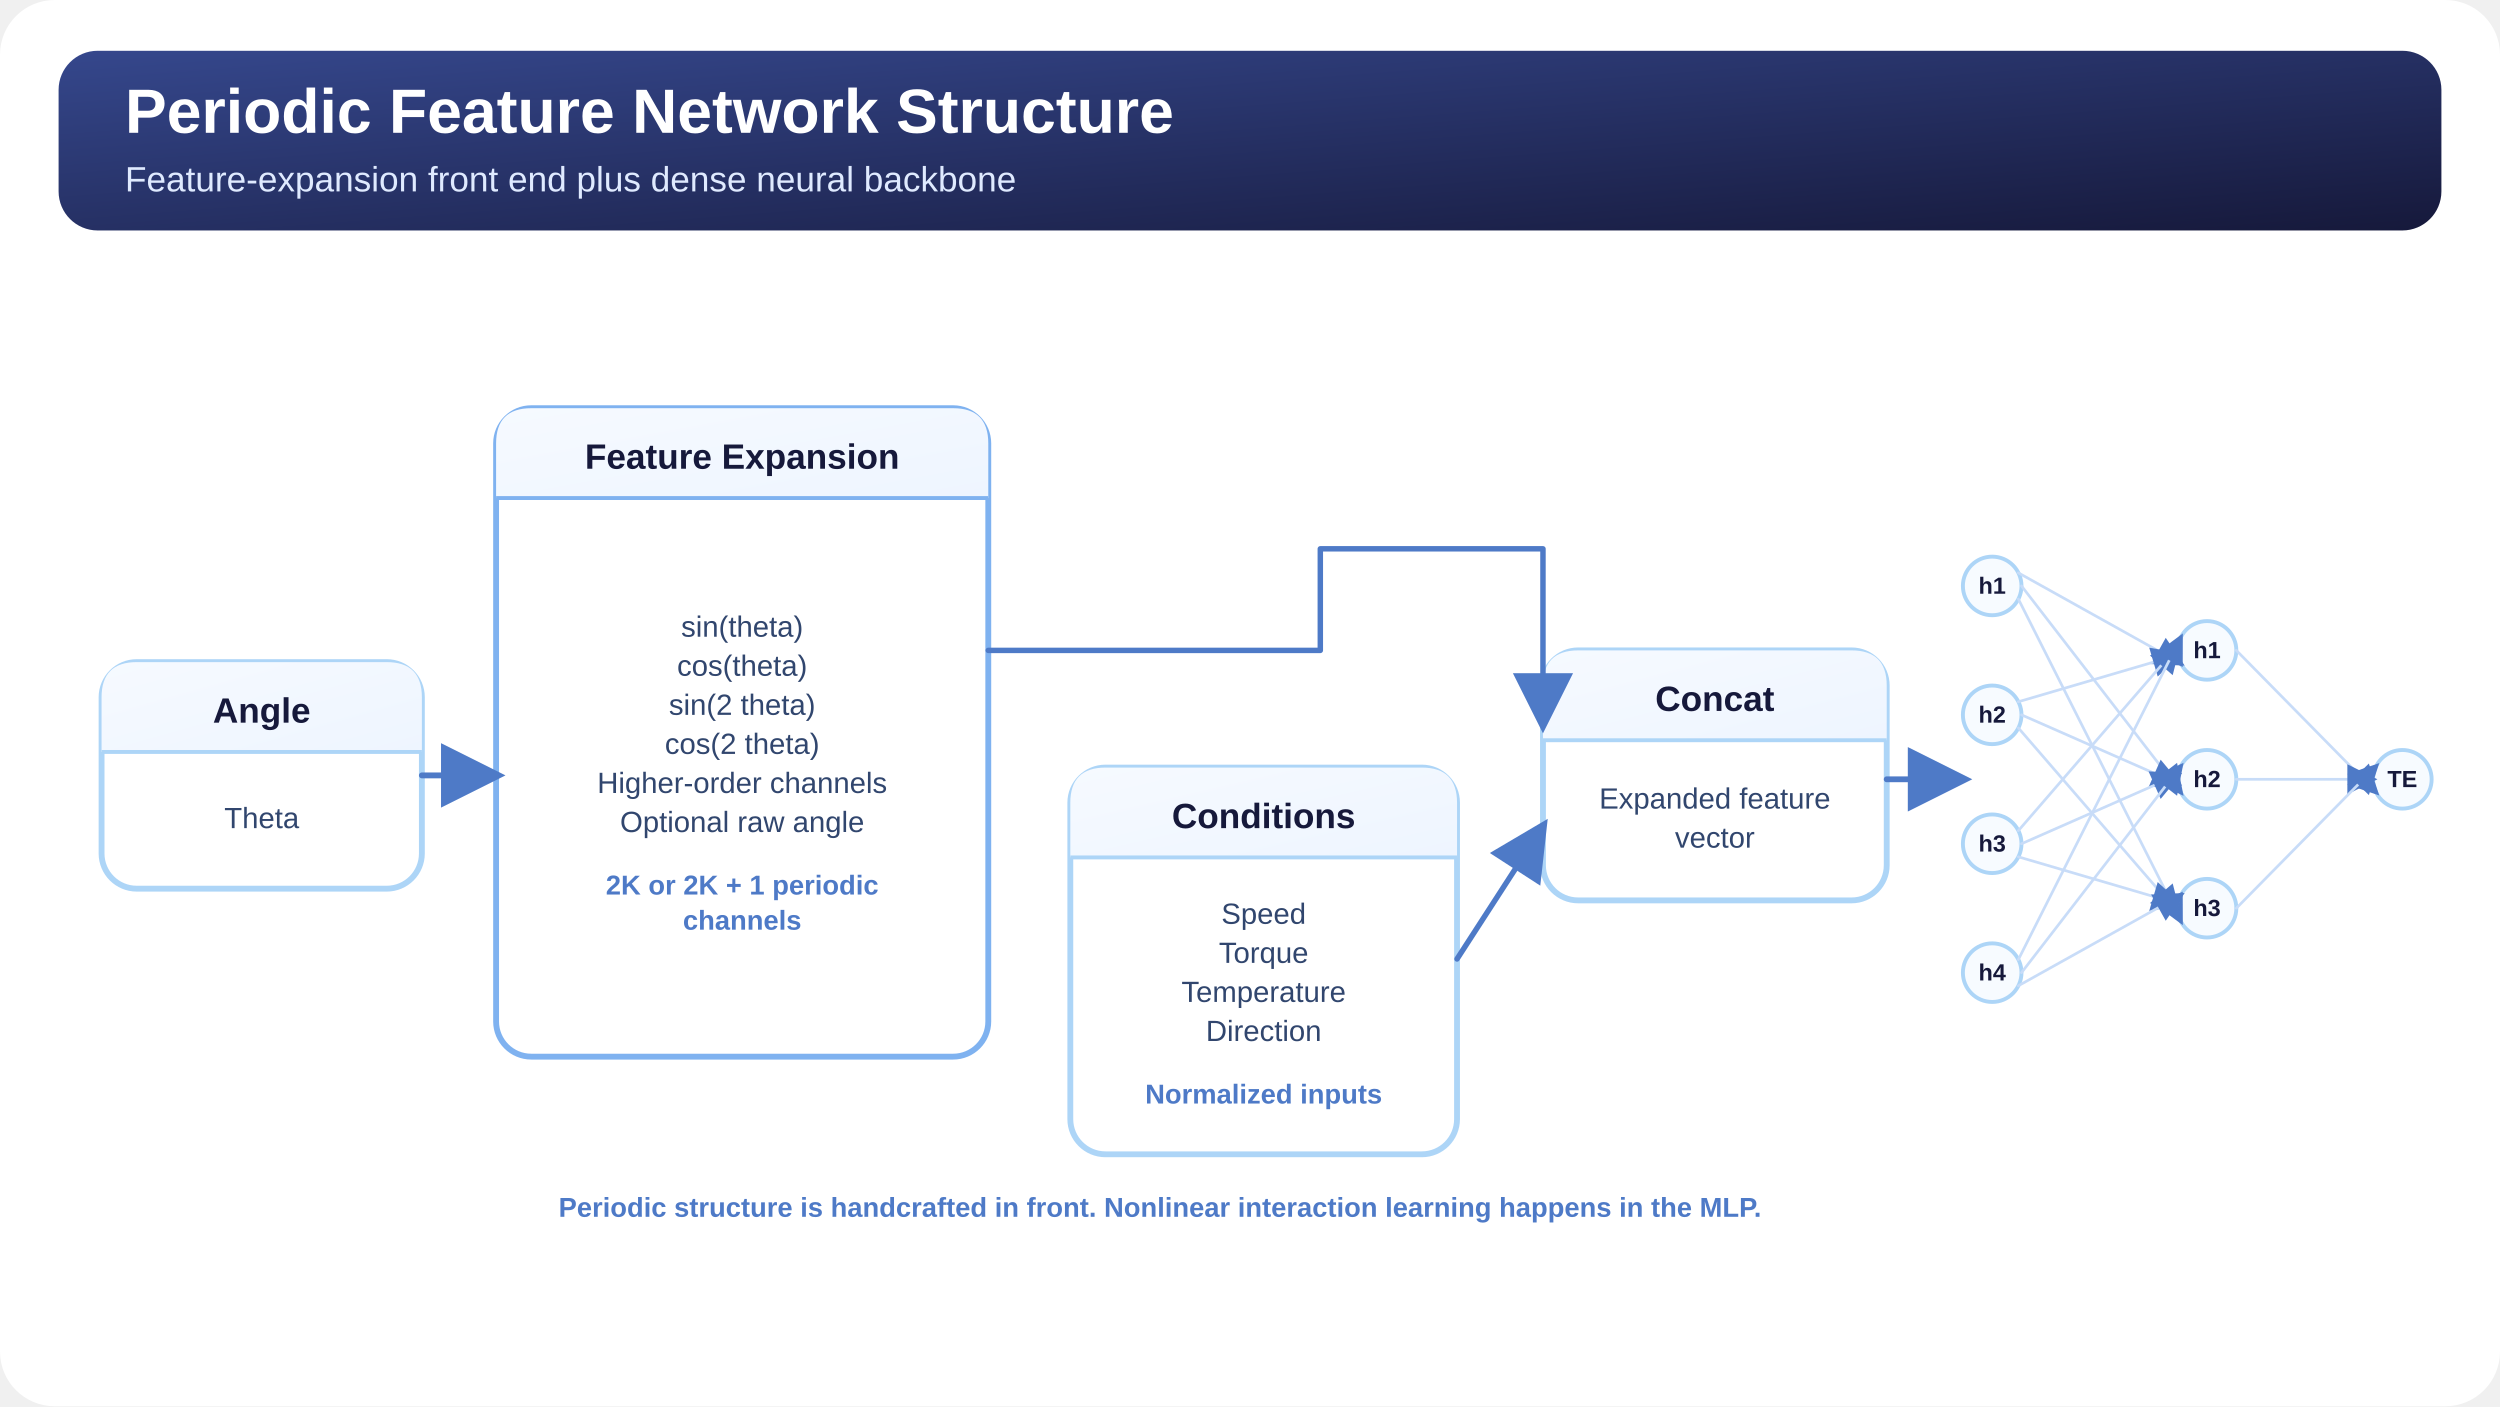
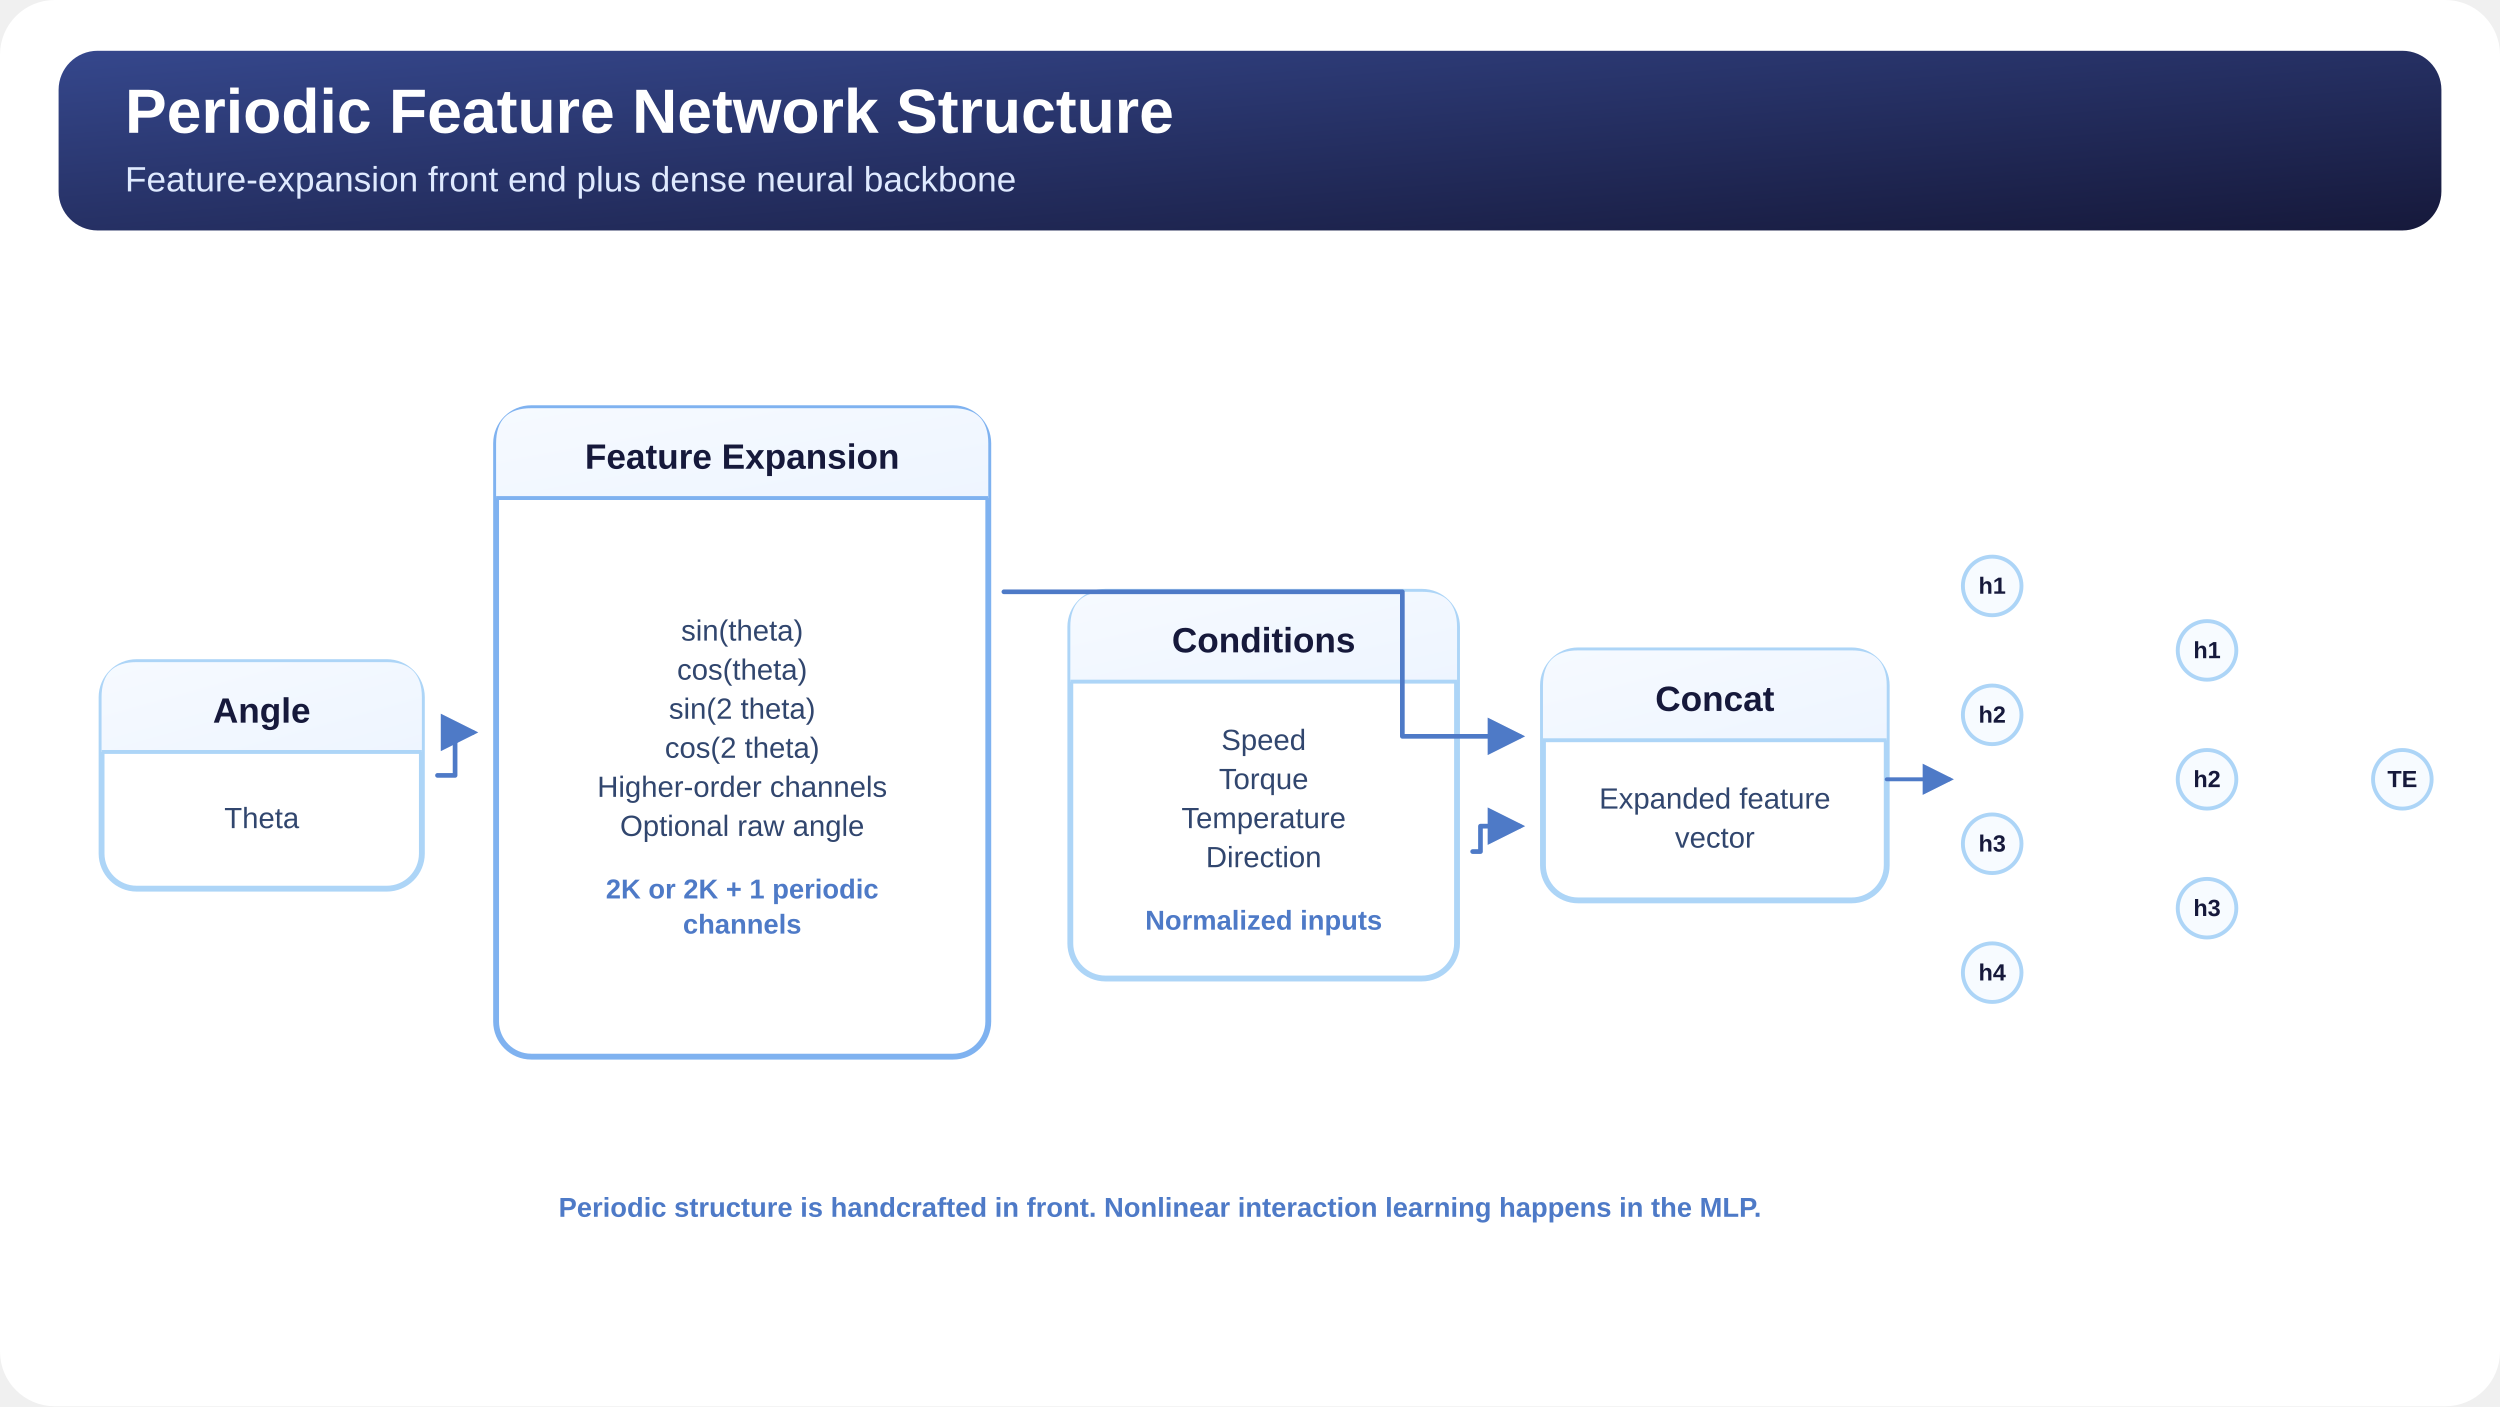
<svg xmlns="http://www.w3.org/2000/svg" width="1280" height="720" viewBox="0 0 1280 720" role="img" aria-labelledby="title desc">
  <defs>
    <linearGradient id="canvas_header" x1="0" y1="0" x2="1" y2="1">
      <stop offset="0%" stop-color="#35478C" />
      <stop offset="100%" stop-color="#16193B" />
    </linearGradient>
    <linearGradient id="card_header" x1="0" y1="0" x2="1" y2="1">
      <stop offset="0%" stop-color="#F6FAFF" />
      <stop offset="100%" stop-color="#EEF5FF" />
    </linearGradient>
-     <marker id="arrow_head" markerWidth="11" markerHeight="11" refX="9.4" refY="5.5" orient="auto" markerUnits="strokeWidth">
-       <path d="M0,0 L11,5.5 L0,11 Z" fill="#4E7AC7" />
+     <marker id="arrow_head" markerWidth="8" markerHeight="8" refX="6.8" refY="4" orient="auto" markerUnits="strokeWidth">
+       <path d="M0,0 L8,4 L0,8 Z" fill="#4E7AC7" />
    </marker>
    <style>
      .canvas-title { font: 700 32px 'Segoe UI', Arial, sans-serif; fill: #ffffff; }
      .canvas-subtitle { font: 500 18px 'Segoe UI', Arial, sans-serif; fill: #dfeaff; }
      .card-title { font: 700 18px 'Segoe UI', Arial, sans-serif; fill: #16193B; }
      .card-text { font: 500 15px 'Segoe UI', Arial, sans-serif; fill: #31466E; }
      .card-note { font: 600 14px 'Segoe UI', Arial, sans-serif; fill: #4E7AC7; }
      .label { font: 700 16px 'Segoe UI', Arial, sans-serif; fill: #16193B; }
      .tiny { font: 600 14px 'Segoe UI', Arial, sans-serif; fill: #4E7AC7; }
      .node-label { font: 700 12px 'Segoe UI', Arial, sans-serif; fill: #16193B; }
      .node-small-label { font: 700 11px 'Segoe UI', Arial, sans-serif; fill: #16193B; }
      .flow-row-text { font: 600 14px 'Segoe UI', Arial, sans-serif; fill: #31466E; }
    </style>
  </defs>
  <rect x="0" y="0" width="1280" height="720" rx="28" fill="#FFFFFF" />
  <rect x="30" y="26" width="1220" height="92" rx="20" fill="url(#canvas_header)" />
  <text x="64" y="68" class="canvas-title">Periodic Feature Network Structure</text>
  <text x="64" y="98" class="canvas-subtitle">Feature-expansion front end plus dense neural backbone</text>
  <g transform="translate(0,67.0)">
    <rect x="52" y="272" width="164" height="116" rx="18" fill="#FFFFFF" stroke="#ADD5F7" stroke-width="3" />
    <path d="M70, 272 H198 Q216, 272 216, 290 V318 H52 V290 Q52, 272 70, 272 Z" fill="url(#card_header)" />
    <line x1="52" y1="318" x2="216" y2="318" stroke="#ADD5F7" stroke-width="2" />
    <text x="134" y="303" text-anchor="middle" class="card-title">Angle</text>
    <text x="134.0" y="357.0" text-anchor="middle" class="card-text">Theta</text>
    <rect x="254" y="142" width="252" height="332" rx="18" fill="#FFFFFF" stroke="#7FB2F0" stroke-width="3" />
    <path d="M272, 142 H488 Q506, 142 506, 160 V188 H254 V160 Q254, 142 272, 142 Z" fill="url(#card_header)" />
    <line x1="254" y1="188" x2="506" y2="188" stroke="#7FB2F0" stroke-width="2" />
    <text x="380" y="173" text-anchor="middle" class="card-title">Feature Expansion</text>
-     <text x="380.0" y="259.0" text-anchor="middle" class="card-text">sin(theta)</text>
-     <text x="380.0" y="279.0" text-anchor="middle" class="card-text">cos(theta)</text>
-     <text x="380.0" y="299.0" text-anchor="middle" class="card-text">sin(2 theta)</text>
-     <text x="380.0" y="319.0" text-anchor="middle" class="card-text">cos(2 theta)</text>
-     <text x="380.0" y="339.0" text-anchor="middle" class="card-text">Higher-order channels</text>
-     <text x="380.0" y="359.0" text-anchor="middle" class="card-text">Optional raw angle</text>
-     <text x="380.0" y="391.0" text-anchor="middle" class="card-note">2K or 2K + 1 periodic</text>
-     <text x="380.0" y="409.0" text-anchor="middle" class="card-note">channels</text>
-     <rect x="548" y="326" width="198" height="198" rx="18" fill="#FFFFFF" stroke="#ADD5F7" stroke-width="3" />
-     <path d="M566, 326 H728 Q746, 326 746, 344 V372 H548 V344 Q548, 326 566, 326 Z" fill="url(#card_header)" />
-     <line x1="548" y1="372" x2="746" y2="372" stroke="#ADD5F7" stroke-width="2" />
-     <text x="647" y="357" text-anchor="middle" class="card-title">Conditions</text>
-     <text x="647.0" y="406.0" text-anchor="middle" class="card-text">Speed</text>
-     <text x="647.0" y="426.0" text-anchor="middle" class="card-text">Torque</text>
-     <text x="647.0" y="446.0" text-anchor="middle" class="card-text">Temperature</text>
-     <text x="647.0" y="466.0" text-anchor="middle" class="card-text">Direction</text>
-     <text x="647.0" y="498.0" text-anchor="middle" class="card-note">Normalized inputs</text>
+     <text x="380.0" y="261.0" text-anchor="middle" class="card-text">sin(theta)</text>
+     <text x="380.0" y="281.0" text-anchor="middle" class="card-text">cos(theta)</text>
+     <text x="380.0" y="301.0" text-anchor="middle" class="card-text">sin(2 theta)</text>
+     <text x="380.0" y="321.0" text-anchor="middle" class="card-text">cos(2 theta)</text>
+     <text x="380.0" y="341.0" text-anchor="middle" class="card-text">Higher-order channels</text>
+     <text x="380.0" y="361.0" text-anchor="middle" class="card-text">Optional raw angle</text>
+     <text x="380.0" y="393.0" text-anchor="middle" class="card-note">2K or 2K + 1 periodic</text>
+     <text x="380.0" y="411.0" text-anchor="middle" class="card-note">channels</text>
+     <rect x="548" y="236" width="198" height="198" rx="18" fill="#FFFFFF" stroke="#ADD5F7" stroke-width="3" />
+     <path d="M566, 236 H728 Q746, 236 746, 254 V282 H548 V254 Q548, 236 566, 236 Z" fill="url(#card_header)" />
+     <line x1="548" y1="282" x2="746" y2="282" stroke="#ADD5F7" stroke-width="2" />
+     <text x="647" y="267" text-anchor="middle" class="card-title">Conditions</text>
+     <text x="647.0" y="317.0" text-anchor="middle" class="card-text">Speed</text>
+     <text x="647.0" y="337.0" text-anchor="middle" class="card-text">Torque</text>
+     <text x="647.0" y="357.0" text-anchor="middle" class="card-text">Temperature</text>
+     <text x="647.0" y="377.0" text-anchor="middle" class="card-text">Direction</text>
+     <text x="647.0" y="409.0" text-anchor="middle" class="card-note">Normalized inputs</text>
    <rect x="790" y="266" width="176" height="128" rx="18" fill="#FFFFFF" stroke="#ADD5F7" stroke-width="3" />
    <path d="M808, 266 H948 Q966, 266 966, 284 V312 H790 V284 Q790, 266 808, 266 Z" fill="url(#card_header)" />
    <line x1="790" y1="312" x2="966" y2="312" stroke="#ADD5F7" stroke-width="2" />
    <text x="878" y="297" text-anchor="middle" class="card-title">Concat</text>
    <text x="878.0" y="347.0" text-anchor="middle" class="card-text">Expanded feature</text>
    <text x="878.0" y="367.0" text-anchor="middle" class="card-text">vector</text>
    <circle cx="1020" cy="233" r="15" fill="#F7FBFF" stroke="#ADD5F7" stroke-width="2" />
    <text x="1020" y="237" text-anchor="middle" class="node-label">h1</text>
    <circle cx="1020" cy="299" r="15" fill="#F7FBFF" stroke="#ADD5F7" stroke-width="2" />
    <text x="1020" y="303" text-anchor="middle" class="node-label">h2</text>
    <circle cx="1020" cy="365" r="15" fill="#F7FBFF" stroke="#ADD5F7" stroke-width="2" />
    <text x="1020" y="369" text-anchor="middle" class="node-label">h3</text>
    <circle cx="1020" cy="431" r="15" fill="#F7FBFF" stroke="#ADD5F7" stroke-width="2" />
    <text x="1020" y="435" text-anchor="middle" class="node-label">h4</text>
    <circle cx="1130" cy="266" r="15" fill="#F7FBFF" stroke="#ADD5F7" stroke-width="2" />
    <text x="1130" y="270" text-anchor="middle" class="node-label">h1</text>
    <circle cx="1130" cy="332" r="15" fill="#F7FBFF" stroke="#ADD5F7" stroke-width="2" />
    <text x="1130" y="336" text-anchor="middle" class="node-label">h2</text>
    <circle cx="1130" cy="398" r="15" fill="#F7FBFF" stroke="#ADD5F7" stroke-width="2" />
    <text x="1130" y="402" text-anchor="middle" class="node-label">h3</text>
    <circle cx="1230" cy="332" r="15" fill="#F7FBFF" stroke="#ADD5F7" stroke-width="2" />
    <text x="1230" y="336" text-anchor="middle" class="node-label">TE</text>
-     <line x1="1033.4" y1="226.3" x2="1116.6" y2="272.7" stroke="#C8DCF8" stroke-width="1.4" stroke-linecap="round" marker-end="url(#arrow_head)" />
-     <line x1="1035.0" y1="233.0" x2="1116.6" y2="338.7" stroke="#C8DCF8" stroke-width="1.4" stroke-linecap="round" marker-end="url(#arrow_head)" />
-     <line x1="1033.4" y1="239.7" x2="1116.6" y2="404.7" stroke="#C8DCF8" stroke-width="1.4" stroke-linecap="round" marker-end="url(#arrow_head)" />
-     <line x1="1033.4" y1="292.3" x2="1115.2" y2="268.3" stroke="#C8DCF8" stroke-width="1.4" stroke-linecap="round" marker-end="url(#arrow_head)" />
-     <line x1="1035.0" y1="299.0" x2="1115.2" y2="334.3" stroke="#C8DCF8" stroke-width="1.4" stroke-linecap="round" marker-end="url(#arrow_head)" />
-     <line x1="1033.4" y1="305.7" x2="1115.2" y2="400.3" stroke="#C8DCF8" stroke-width="1.4" stroke-linecap="round" marker-end="url(#arrow_head)" />
-     <line x1="1033.4" y1="358.3" x2="1115.2" y2="263.7" stroke="#C8DCF8" stroke-width="1.4" stroke-linecap="round" marker-end="url(#arrow_head)" />
-     <line x1="1035.0" y1="365.0" x2="1115.2" y2="329.7" stroke="#C8DCF8" stroke-width="1.4" stroke-linecap="round" marker-end="url(#arrow_head)" />
-     <line x1="1033.4" y1="371.7" x2="1115.2" y2="395.7" stroke="#C8DCF8" stroke-width="1.4" stroke-linecap="round" marker-end="url(#arrow_head)" />
-     <line x1="1033.4" y1="424.3" x2="1116.6" y2="259.3" stroke="#C8DCF8" stroke-width="1.4" stroke-linecap="round" marker-end="url(#arrow_head)" />
-     <line x1="1035.0" y1="431.0" x2="1116.6" y2="325.3" stroke="#C8DCF8" stroke-width="1.4" stroke-linecap="round" marker-end="url(#arrow_head)" />
-     <line x1="1033.4" y1="437.7" x2="1116.6" y2="391.3" stroke="#C8DCF8" stroke-width="1.4" stroke-linecap="round" marker-end="url(#arrow_head)" />
-     <line x1="1145.0" y1="266.0" x2="1216.6" y2="338.7" stroke="#C8DCF8" stroke-width="1.4" stroke-linecap="round" marker-end="url(#arrow_head)" />
-     <line x1="1145.0" y1="332.0" x2="1215.0" y2="332.0" stroke="#C8DCF8" stroke-width="1.4" stroke-linecap="round" marker-end="url(#arrow_head)" />
-     <line x1="1145.0" y1="398.0" x2="1216.6" y2="325.3" stroke="#C8DCF8" stroke-width="1.4" stroke-linecap="round" marker-end="url(#arrow_head)" />
-     <line x1="216.0" y1="330.0" x2="254.0" y2="330.0" stroke="#4E7AC7" stroke-width="3.0" stroke-linecap="round" marker-end="url(#arrow_head)" />
-     <path d="M506.0,266.0 L676.0,266.0 L676.0,214.0 L790.0,214.0 L790.0,304.0" fill="none" stroke="#4E7AC7" stroke-width="2.8" stroke-linejoin="round" stroke-linecap="round" marker-end="url(#arrow_head)" />
-     <line x1="746.0" y1="424.0" x2="790.0" y2="356.0" stroke="#4E7AC7" stroke-width="2.8" stroke-linecap="round" marker-end="url(#arrow_head)" />
-     <line x1="966.0" y1="332.0" x2="1005.0" y2="332.0" stroke="#4E7AC7" stroke-width="3.0" stroke-linecap="round" marker-end="url(#arrow_head)" />
+     <path d="M224.0,330.0 L233.0,330.0 L233.0,308.0 L242.0,308.0" fill="none" stroke="#4E7AC7" stroke-width="2.4" stroke-linejoin="round" stroke-linecap="round" marker-end="url(#arrow_head)" />
+     <path d="M514.0,236.0 L718.0,236.0 L718.0,310.0 L778.0,310.0" fill="none" stroke="#4E7AC7" stroke-width="2.4" stroke-linejoin="round" stroke-linecap="round" marker-end="url(#arrow_head)" />
+     <path d="M754.0,369.0 L758.0,369.0 L758.0,356.0 L778.0,356.0" fill="none" stroke="#4E7AC7" stroke-width="2.4" stroke-linejoin="round" stroke-linecap="round" marker-end="url(#arrow_head)" />
+     <path d="M966.0,332.0 L998.0,332.0" fill="none" stroke="#4E7AC7" stroke-width="2.0" stroke-linejoin="round" stroke-linecap="round" marker-end="url(#arrow_head)" />
    <text x="286" y="556" class="tiny">Periodic structure is handcrafted in front. Nonlinear interaction learning happens in the MLP.</text>
  </g>
</svg>
